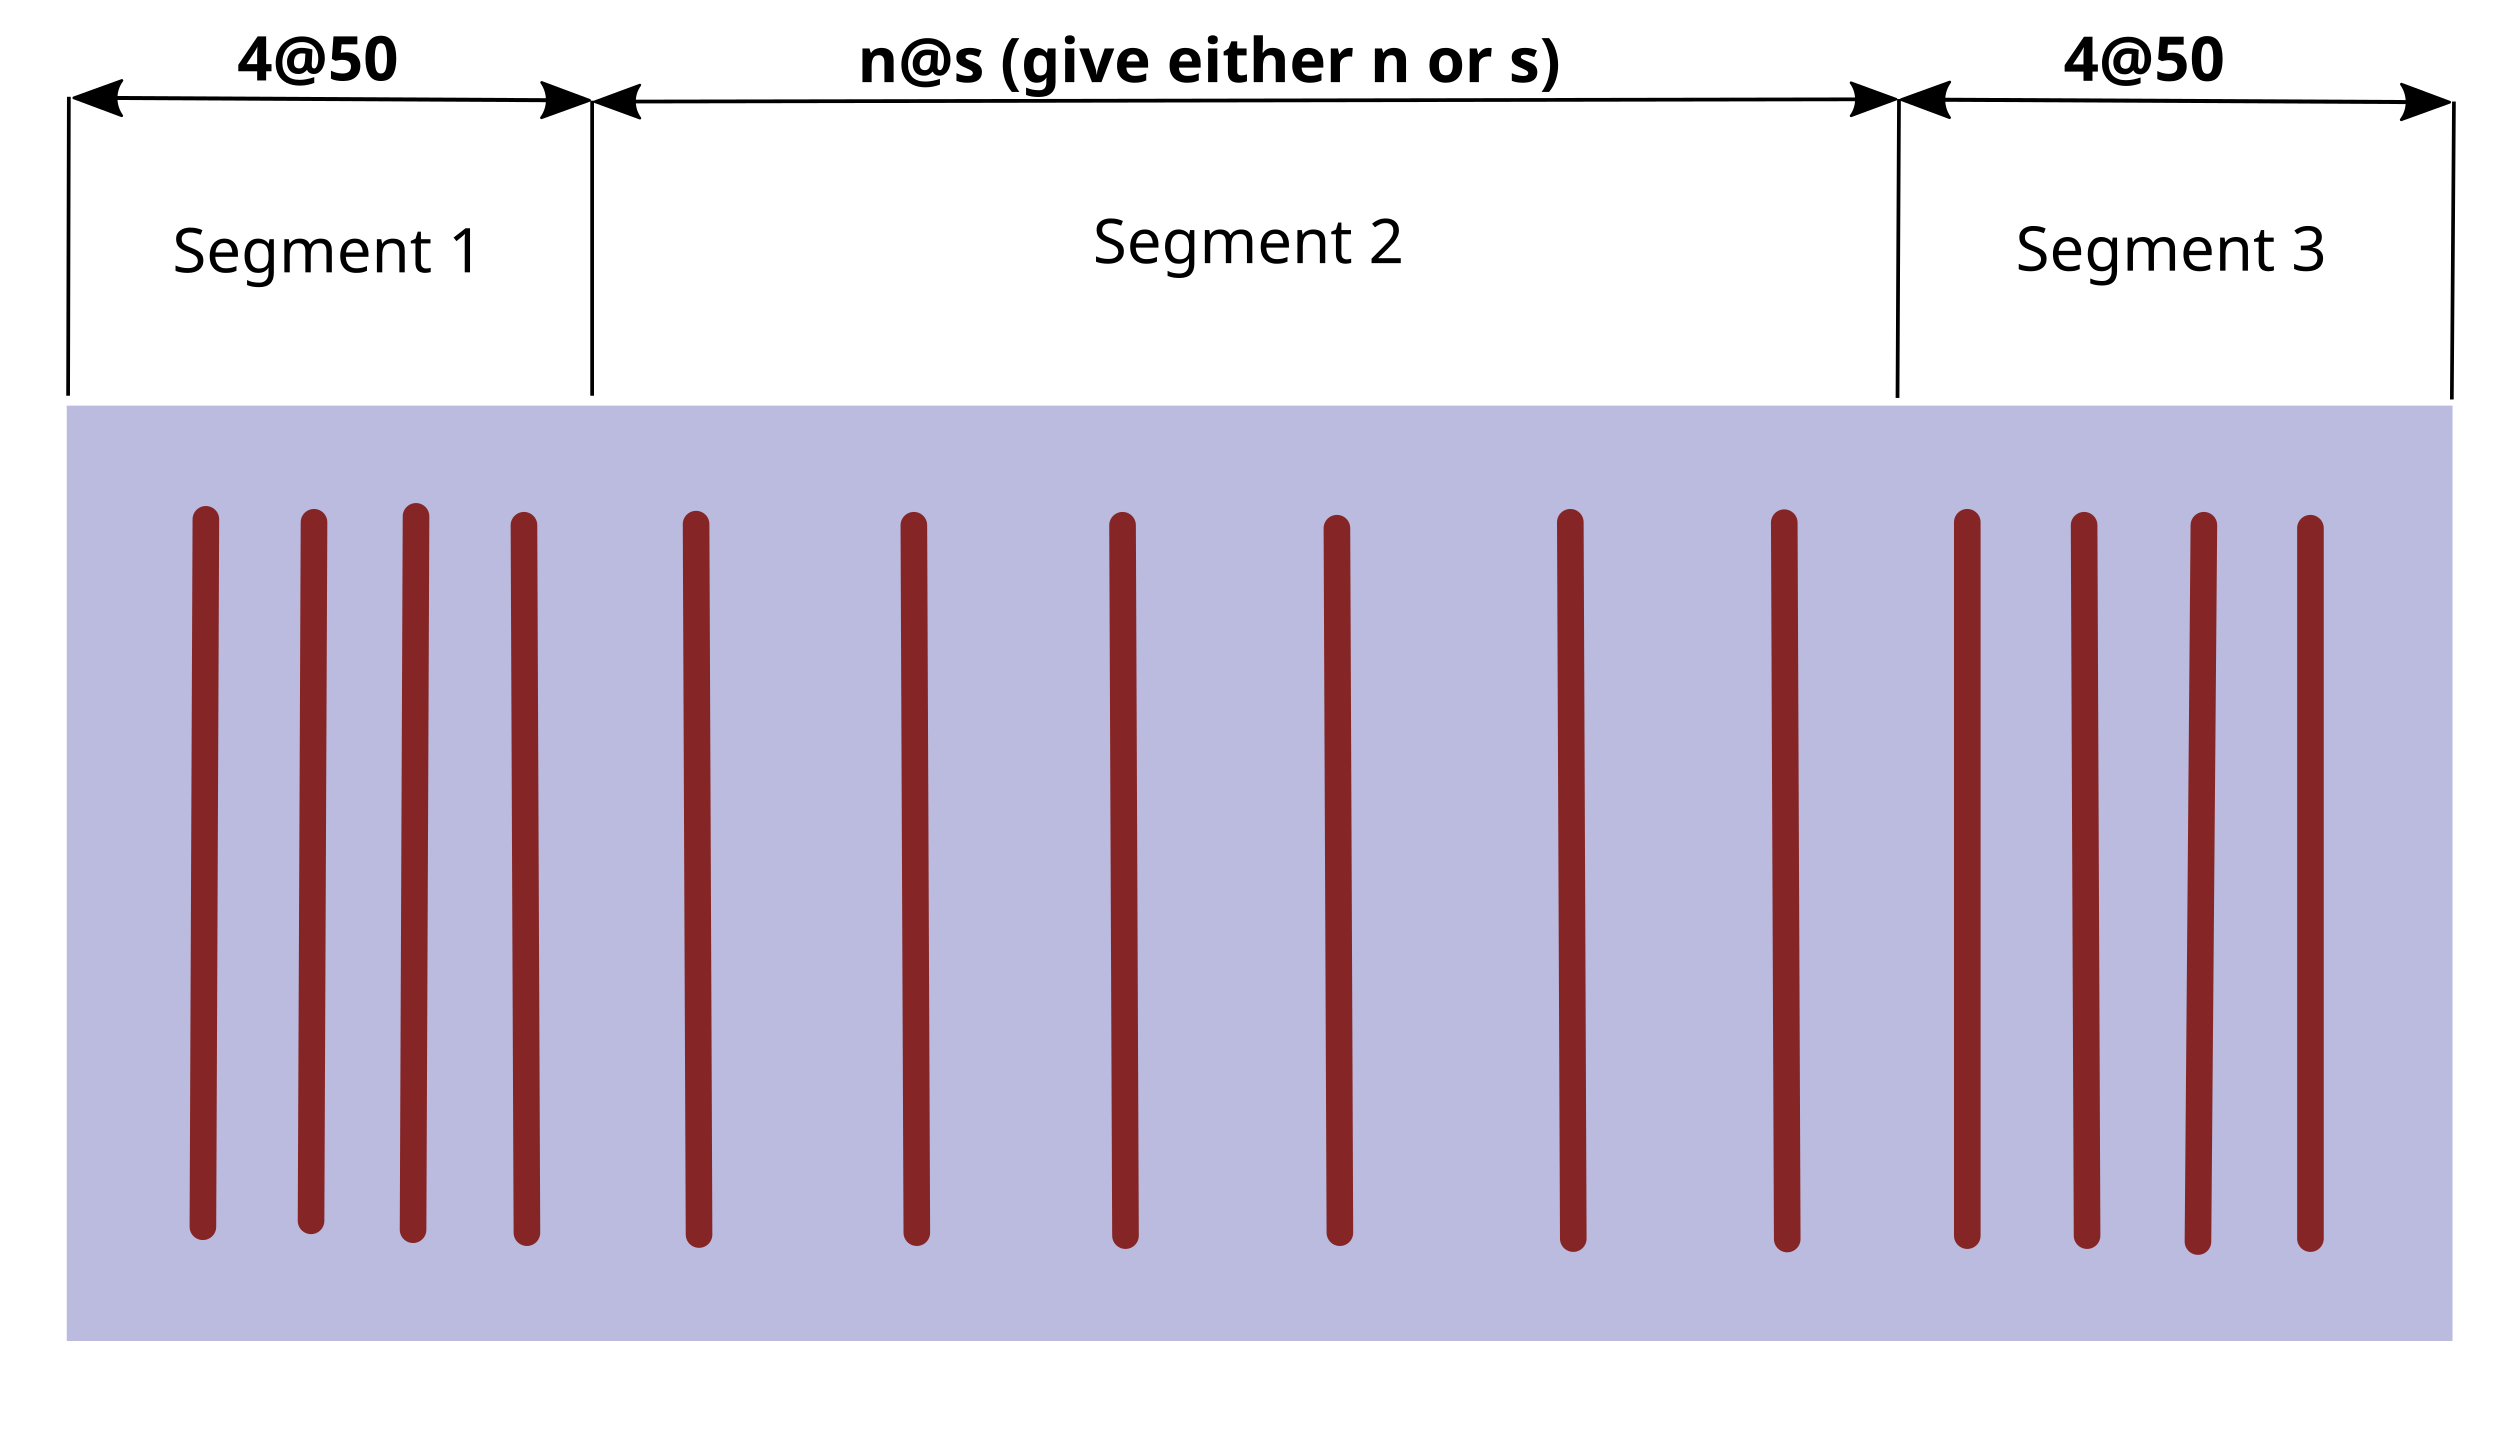
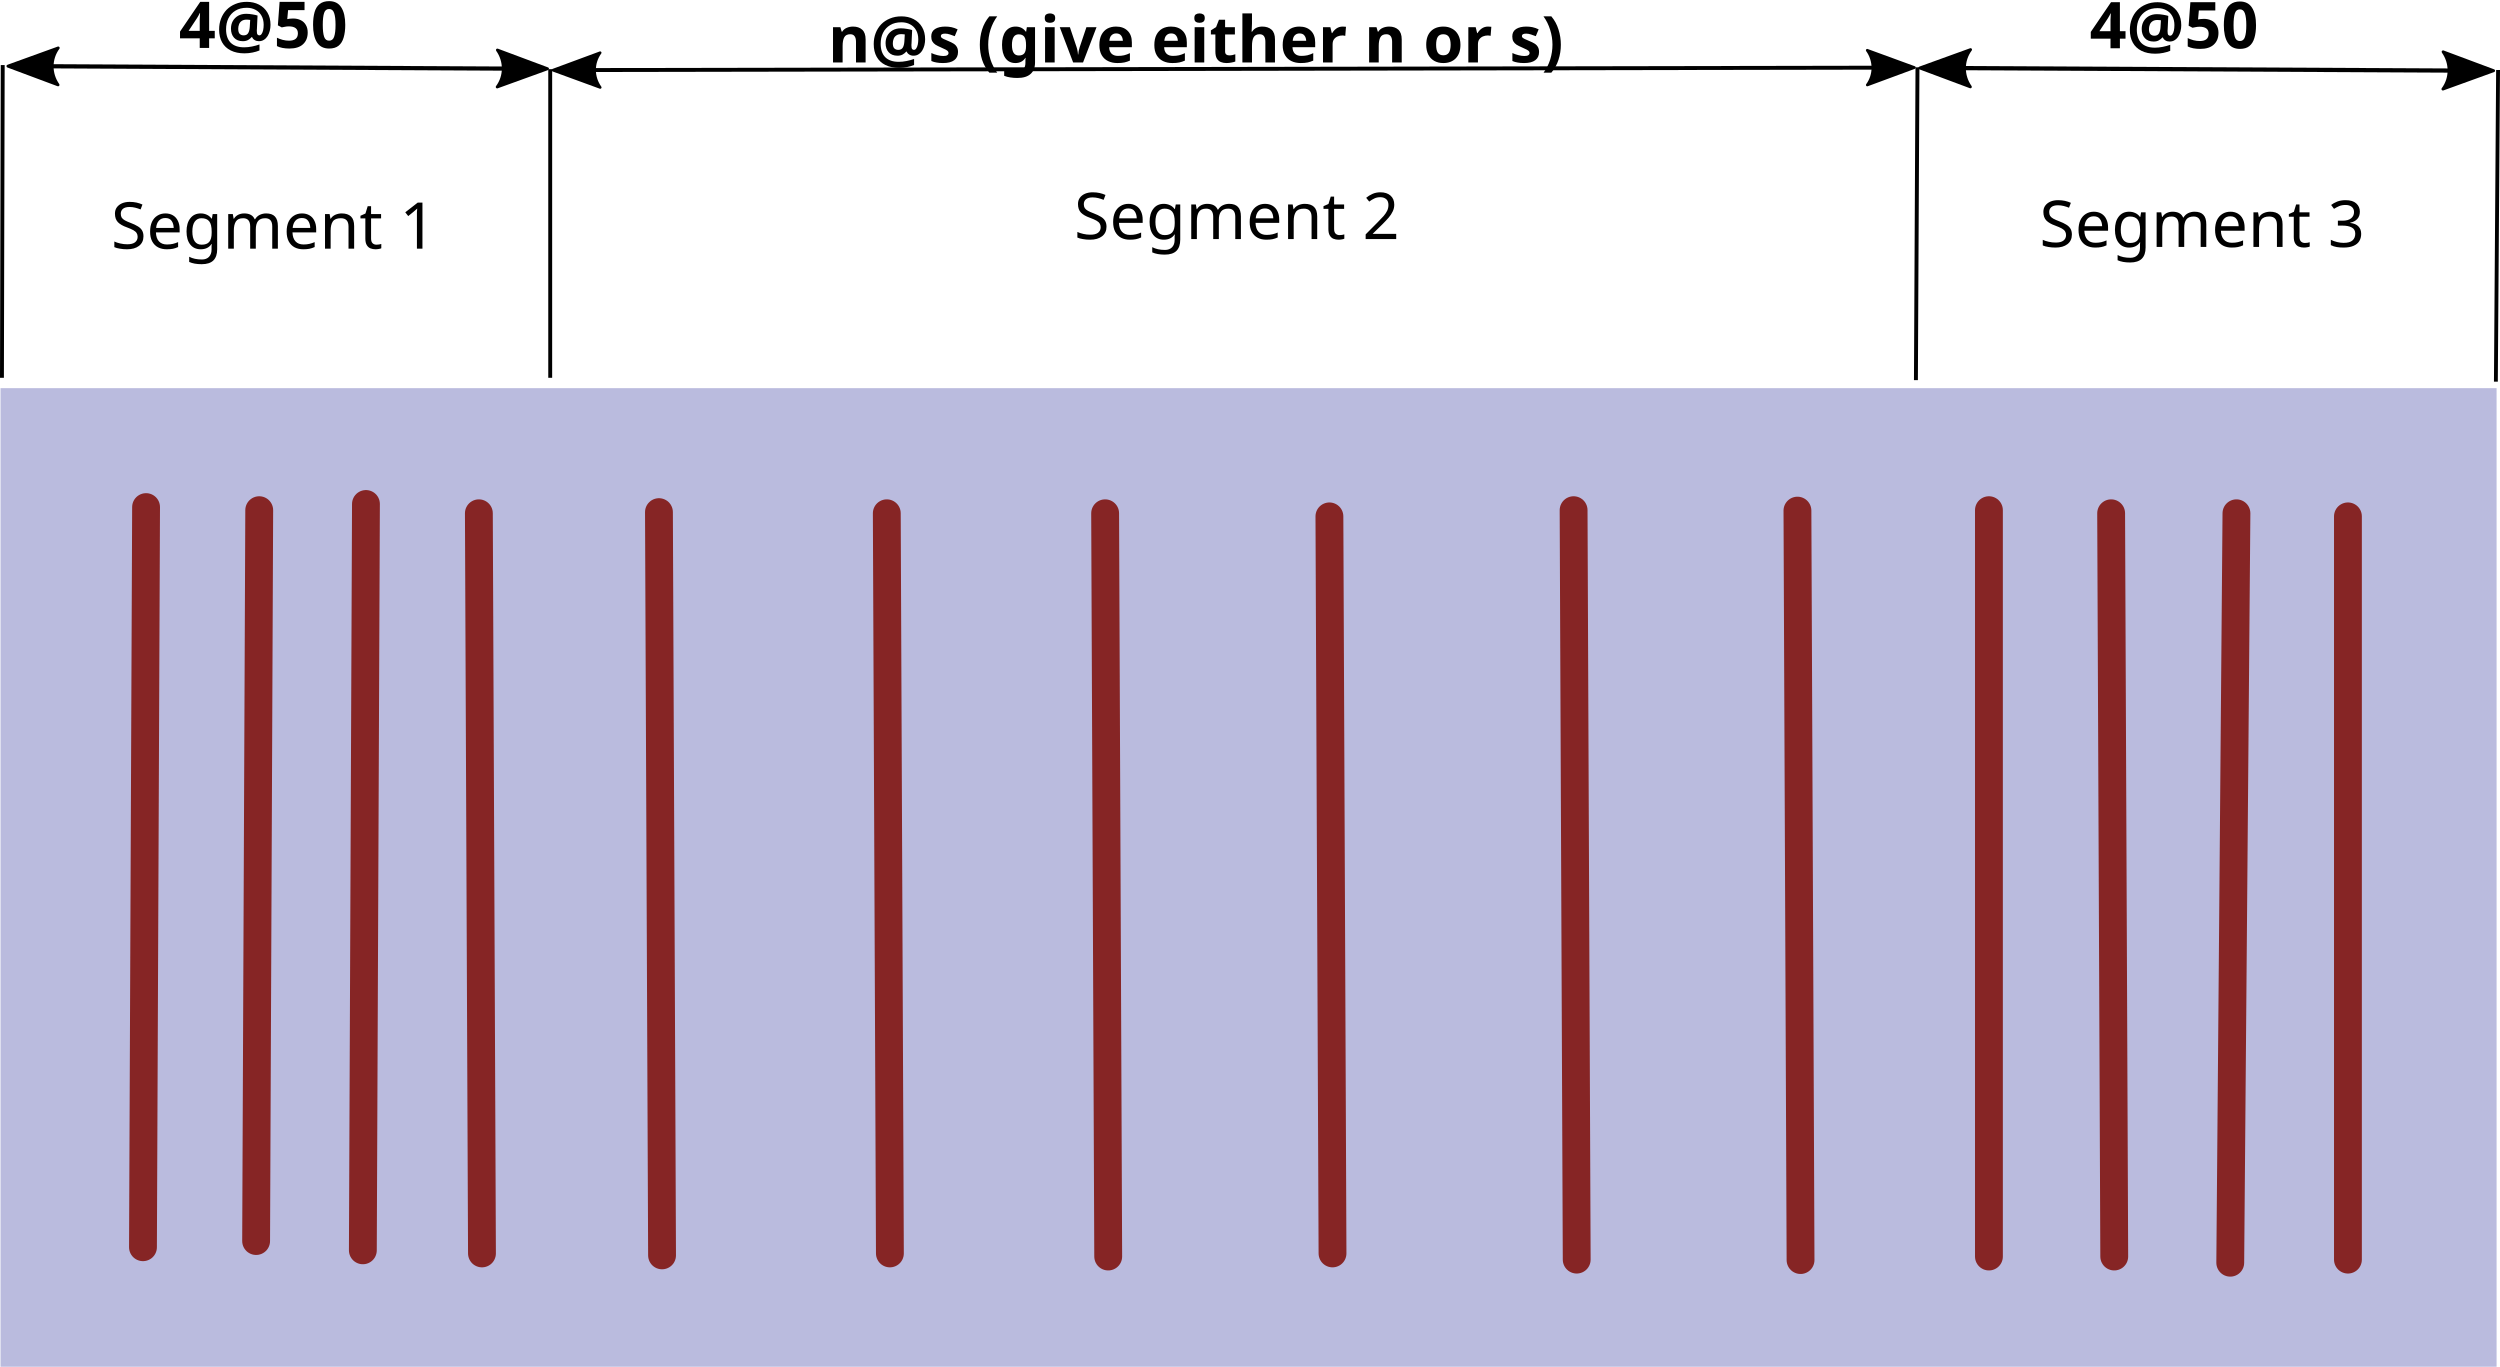
- <svg xmlns="http://www.w3.org/2000/svg" xmlns:ns1="http://www.openswatchbook.org/uri/2009/osb" xmlns:xlink="http://www.w3.org/1999/xlink" width="400mm" height="230mm" viewBox="0 0 400 230" version="1.1" id="svg2">
+ <svg xmlns="http://www.w3.org/2000/svg" xmlns:ns1="http://www.openswatchbook.org/uri/2009/osb" xmlns:xlink="http://www.w3.org/1999/xlink" width="158.75mm" height="86.789mm" viewBox="0 0 158.75 86.789" version="1.1" id="svg2">
  <defs id="defs847">
    <marker orient="auto" refY="0" refX="0" id="marker8878" style="overflow:visible">
      <path id="path8880" style="fill:#000000;fill-opacity:1;fill-rule:evenodd;stroke:#000000;stroke-width:0.625;stroke-linejoin:round;stroke-opacity:1" d="M 8.719,4.034 -2.207,0.016 8.719,-4.002 c -1.745,2.372 -1.735,5.617 -6e-7,8.035 z" transform="matrix(-1.1,0,0,-1.1,-1.1,0)" />
    </marker>
    <marker style="overflow:visible" id="marker8544" refX="0" refY="0" orient="auto">
      <path transform="matrix(-1.1,0,0,-1.1,-1.1,0)" d="M 8.719,4.034 -2.207,0.016 8.719,-4.002 c -1.745,2.372 -1.735,5.617 -6e-7,8.035 z" style="fill:#000000;fill-opacity:1;fill-rule:evenodd;stroke:#000000;stroke-width:0.625;stroke-linejoin:round;stroke-opacity:1" id="path8546" />
    </marker>
-     <marker style="overflow:visible" id="marker8420" refX="0.0" refY="0.0" orient="auto">
-       <path transform="scale(1.1) translate(1,0)" d="M 8.719,4.034 L -2.207,0.016 L 8.719,-4.002 C 6.973,-1.63 6.983,1.616 8.719,4.034 z " style="fill-rule:evenodd;stroke-width:0.625;stroke-linejoin:round;stroke:#000000;stroke-opacity:1;fill:#000000;fill-opacity:1" id="path8422" />
+     <marker style="overflow:visible" id="marker8420" refX="0" refY="0" orient="auto">
+       <path transform="matrix(1.1,0,0,1.1,1.1,0)" d="M 8.719,4.034 -2.207,0.016 8.719,-4.002 c -1.745,2.372 -1.735,5.617 -6e-7,8.035 z" style="fill:#000000;fill-opacity:1;fill-rule:evenodd;stroke:#000000;stroke-width:0.625;stroke-linejoin:round;stroke-opacity:1" id="path8422" />
    </marker>
-     <marker style="overflow:visible" id="marker8326" refX="0.0" refY="0.0" orient="auto">
-       <path transform="scale(1.1) translate(1,0)" d="M 8.719,4.034 L -2.207,0.016 L 8.719,-4.002 C 6.973,-1.63 6.983,1.616 8.719,4.034 z " style="fill-rule:evenodd;stroke-width:0.625;stroke-linejoin:round;stroke:#000000;stroke-opacity:1;fill:#000000;fill-opacity:1" id="path8328" />
+     <marker style="overflow:visible" id="marker8326" refX="0" refY="0" orient="auto">
+       <path transform="matrix(1.1,0,0,1.1,1.1,0)" d="M 8.719,4.034 -2.207,0.016 8.719,-4.002 c -1.745,2.372 -1.735,5.617 -6e-7,8.035 z" style="fill:#000000;fill-opacity:1;fill-rule:evenodd;stroke:#000000;stroke-width:0.625;stroke-linejoin:round;stroke-opacity:1" id="path8328" />
    </marker>
-     <marker orient="auto" refY="0.0" refX="0.0" id="Arrow1Lstart" style="overflow:visible">
-       <path id="path4330" d="M 0.0,0.0 L 5.0,-5.0 L -12.5,0.0 L 5.0,5.0 L 0.0,0.0 z " style="fill-rule:evenodd;stroke:#000000;stroke-width:1pt;stroke-opacity:1;fill:#000000;fill-opacity:1" transform="scale(0.8) translate(12.5,0)" />
+     <marker orient="auto" refY="0" refX="0" id="Arrow1Lstart" style="overflow:visible">
+       <path id="path4330" d="M 0,0 5,-5 -12.5,0 5,5 Z" style="fill:#000000;fill-opacity:1;fill-rule:evenodd;stroke:#000000;stroke-width:1pt;stroke-opacity:1" transform="matrix(0.8,0,0,0.8,10,0)" />
    </marker>
-     <marker orient="auto" refY="0.0" refX="0.0" id="Arrow2Lstart" style="overflow:visible">
-       <path id="path4348" style="fill-rule:evenodd;stroke-width:0.625;stroke-linejoin:round;stroke:#000000;stroke-opacity:1;fill:#000000;fill-opacity:1" d="M 8.719,4.034 L -2.207,0.016 L 8.719,-4.002 C 6.973,-1.63 6.983,1.616 8.719,4.034 z " transform="scale(1.1) translate(1,0)" />
+     <marker orient="auto" refY="0" refX="0" id="Arrow2Lstart" style="overflow:visible">
+       <path id="path4348" style="fill:#000000;fill-opacity:1;fill-rule:evenodd;stroke:#000000;stroke-width:0.625;stroke-linejoin:round;stroke-opacity:1" d="M 8.719,4.034 -2.207,0.016 8.719,-4.002 c -1.745,2.372 -1.735,5.617 -6e-7,8.035 z" transform="matrix(1.1,0,0,1.1,1.1,0)" />
    </marker>
    <marker orient="auto" refY="0" refX="0" id="marker5627" style="overflow:visible">
-       <path id="path5629" style="fill:#000000;fill-opacity:1;fill-rule:evenodd;stroke:#000000;stroke-width:0.625;stroke-linejoin:round;stroke-opacity:1" d="M 8.719,4.034 -2.207,0.016 8.719,-4.002 c -1.745,2.372 -1.735,5.617 -6e-7,8.035 z" transform="scale(-0.6,-0.6)" />
+       <path id="path5629" style="fill:#000000;fill-opacity:1;fill-rule:evenodd;stroke:#000000;stroke-width:0.625;stroke-linejoin:round;stroke-opacity:1" d="M 8.719,4.034 -2.207,0.016 8.719,-4.002 c -1.745,2.372 -1.735,5.617 -6e-7,8.035 z" transform="scale(-0.6)" />
    </marker>
    <marker style="overflow:visible" id="marker5551" refX="0" refY="0" orient="auto">
-       <path transform="scale(0.6,0.6)" d="M 8.719,4.034 -2.207,0.016 8.719,-4.002 c -1.745,2.372 -1.735,5.617 -6e-7,8.035 z" style="fill:#000000;fill-opacity:1;fill-rule:evenodd;stroke:#000000;stroke-width:0.625;stroke-linejoin:round;stroke-opacity:1" id="path5553" />
+       <path transform="scale(0.6)" d="M 8.719,4.034 -2.207,0.016 8.719,-4.002 c -1.745,2.372 -1.735,5.617 -6e-7,8.035 z" style="fill:#000000;fill-opacity:1;fill-rule:evenodd;stroke:#000000;stroke-width:0.625;stroke-linejoin:round;stroke-opacity:1" id="path5553" />
    </marker>
    <marker style="overflow:visible" id="marker5487" refX="0" refY="0" orient="auto">
-       <path transform="scale(0.6,0.6)" d="M 8.719,4.034 -2.207,0.016 8.719,-4.002 c -1.745,2.372 -1.735,5.617 -6e-7,8.035 z" style="fill:#000000;fill-opacity:1;fill-rule:evenodd;stroke:#000000;stroke-width:0.625;stroke-linejoin:round;stroke-opacity:1" id="path5489" />
+       <path transform="scale(0.6)" d="M 8.719,4.034 -2.207,0.016 8.719,-4.002 c -1.745,2.372 -1.735,5.617 -6e-7,8.035 z" style="fill:#000000;fill-opacity:1;fill-rule:evenodd;stroke:#000000;stroke-width:0.625;stroke-linejoin:round;stroke-opacity:1" id="path5489" />
    </marker>
    <marker orient="auto" refY="0" refX="0" id="marker5013" style="overflow:visible">
-       <path id="path5015" style="fill:#000000;fill-opacity:1;fill-rule:evenodd;stroke:#000000;stroke-width:0.625;stroke-linejoin:round;stroke-opacity:1" d="M 8.719,4.034 -2.207,0.016 8.719,-4.002 c -1.745,2.372 -1.735,5.617 -6e-7,8.035 z" transform="scale(0.6,0.6)" />
+       <path id="path5015" style="fill:#000000;fill-opacity:1;fill-rule:evenodd;stroke:#000000;stroke-width:0.625;stroke-linejoin:round;stroke-opacity:1" d="M 8.719,4.034 -2.207,0.016 8.719,-4.002 c -1.745,2.372 -1.735,5.617 -6e-7,8.035 z" transform="scale(0.6)" />
    </marker>
    <marker orient="auto" refY="0" refX="0" id="Arrow2Lend" style="overflow:visible">
      <path id="path4351" style="fill:#000000;fill-opacity:1;fill-rule:evenodd;stroke:#000000;stroke-width:0.625;stroke-linejoin:round;stroke-opacity:1" d="M 8.719,4.034 -2.207,0.016 8.719,-4.002 c -1.745,2.372 -1.735,5.617 -6e-7,8.035 z" transform="matrix(-1.1,0,0,-1.1,-1.1,0)" />
    </marker>
    <linearGradient id="linearGradient4314" ns1:paint="solid">
      <stop style="stop-color:#000000;stop-opacity:1;" offset="0" id="stop4316" />
    </linearGradient>
    <linearGradient x1="649.429" y1="807.466" x2="655.352" y2="485.909" id="defitem29" gradientUnits="userSpaceOnUse">
      <stop style="stop-color:#ffffff;stop-opacity:1;" offset="0" id="stop92" />
      <stop style="stop-color:#ffffff;stop-opacity:0.138;" offset="1" id="stop93" />
    </linearGradient>
    <linearGradient y2="485.909" x2="655.352" y1="807.466" x1="649.429" gradientUnits="userSpaceOnUse" id="linearGradient3448" xlink:href="#defitem29" />
    <radialGradient cx="1049.72" cy="345.56" r="1202.15" fx="1049.72" fy="345.56" id="defitem28" gradientUnits="userSpaceOnUse">
      <stop style="stop-color:#ffffff;stop-opacity:1;" offset="0" id="stop89" />
      <stop style="stop-color:#a8a8a8;stop-opacity:1;" offset="1" id="stop90" />
    </radialGradient>
    <radialGradient r="1202.15" fy="64.845" fx="1089.4" cy="64.845" cx="1092.705" gradientUnits="userSpaceOnUse" id="radialGradient3446" xlink:href="#defitem28" />
    <linearGradient x1="287.5" y1="636.707" x2="980" y2="636.707" id="defitem30" gradientUnits="userSpaceOnUse">
      <stop style="stop-color:#464646;stop-opacity:1;" offset="0" id="stop95" />
      <stop style="stop-color:#c2c2c2;stop-opacity:1;" offset="1" id="stop96" />
    </linearGradient>
    <linearGradient y2="636.707" x2="980" y1="636.707" x1="287.5" gradientTransform="matrix(1,0,0,1.016038,0,-11.73855)" gradientUnits="userSpaceOnUse" id="linearGradient3444" xlink:href="#defitem30" />
    <linearGradient x1="921.091" y1="403.188" x2="985.982" y2="317.447" id="defitem27" gradientUnits="userSpaceOnUse">
      <stop style="stop-color:#7e7e7e;stop-opacity:1;" offset="0" id="stop86" />
      <stop style="stop-color:#e5e5e5;stop-opacity:1;" offset="1" id="stop87" />
    </linearGradient>
    <linearGradient y2="317.447" x2="985.982" y1="403.188" x1="921.091" gradientUnits="userSpaceOnUse" id="linearGradient3442" xlink:href="#defitem27" />
    <linearGradient x1="530.761" y1="346.304" x2="293.37" y2="360.275" id="defitem26" gradientUnits="userSpaceOnUse">
      <stop style="stop-color:#5f5f5f;stop-opacity:1;" offset="0" id="stop83" />
      <stop style="stop-color:#e5e5e5;stop-opacity:1;" offset="1" id="stop84" />
    </linearGradient>
    <linearGradient y2="360.275" x2="293.37" y1="346.304" x1="530.761" gradientUnits="userSpaceOnUse" id="linearGradient3440" xlink:href="#defitem26" />
    <linearGradient x1="164.013" y1="412.919" x2="308.75" y2="337.61" id="defitem25" gradientUnits="userSpaceOnUse">
      <stop style="stop-color:#ffffff;stop-opacity:1;" offset="0" id="stop80" />
      <stop style="stop-color:#bfbfbf;stop-opacity:1;" offset="1" id="stop81" />
    </linearGradient>
    <linearGradient y2="337.61" x2="308.75" y1="412.919" x1="164.013" gradientUnits="userSpaceOnUse" id="linearGradient3438" xlink:href="#defitem25" />
    <linearGradient x1="1094.25" y1="270.854" x2="992.489" y2="380.472" id="defitem24" gradientUnits="userSpaceOnUse">
      <stop style="stop-color:#6a6a6a;stop-opacity:1;" offset="0" id="stop77" />
      <stop style="stop-color:#e6e6e6;stop-opacity:1;" offset="1" id="stop78" />
    </linearGradient>
    <linearGradient y2="380.472" x2="992.489" y1="270.854" x1="1094.25" gradientUnits="userSpaceOnUse" id="linearGradient3436" xlink:href="#defitem24" />
    <linearGradient x1="1170.91" y1="476.465" x2="1049.84" y2="549.378" id="defitem23" gradientUnits="userSpaceOnUse">
      <stop style="stop-color:#5f5f5f;stop-opacity:1;" offset="0" id="stop74" />
      <stop style="stop-color:#ebebeb;stop-opacity:1;" offset="1" id="stop75" />
    </linearGradient>
    <linearGradient y2="549.378" x2="1049.84" y1="476.465" x1="1170.91" gradientUnits="userSpaceOnUse" id="linearGradient3434" xlink:href="#defitem23" />
    <linearGradient x1="783.716" y1="105.486" x2="576.149" y2="313.276" id="defitem22" gradientUnits="userSpaceOnUse">
      <stop style="stop-color:#5a5a5a;stop-opacity:1;" offset="0" id="stop71" />
      <stop style="stop-color:#c7c7c7;stop-opacity:1;" offset="1" id="stop72" />
    </linearGradient>
    <linearGradient y2="313.276" x2="576.149" y1="105.486" x1="783.716" gradientUnits="userSpaceOnUse" id="linearGradient3432" xlink:href="#defitem22" />
    <linearGradient x1="280.044" y1="418.698" x2="128.055" y2="484.716" id="defitem21" gradientUnits="userSpaceOnUse">
      <stop style="stop-color:#666666;stop-opacity:1;" offset="0" id="stop68" />
      <stop style="stop-color:#d8d8d8;stop-opacity:1;" offset="1" id="stop69" />
    </linearGradient>
    <linearGradient y2="484.716" x2="128.055" y1="418.698" x1="280.044" gradientUnits="userSpaceOnUse" id="linearGradient3430" xlink:href="#defitem21" />
    <linearGradient x1="129.687" y1="636.954" x2="220" y2="584.41" id="defitem20" gradientUnits="userSpaceOnUse">
      <stop style="stop-color:#ffffff;stop-opacity:1;" offset="0" id="stop65" />
      <stop style="stop-color:#bbbbbb;stop-opacity:1;" offset="1" id="stop66" />
    </linearGradient>
    <linearGradient y2="584.41" x2="220" y1="636.954" x1="129.687" gradientUnits="userSpaceOnUse" id="linearGradient3428" xlink:href="#defitem20" />
    <linearGradient x1="1048.72" y1="629.028" x2="1127.98" y2="583.753" id="defitem19" gradientUnits="userSpaceOnUse">
      <stop style="stop-color:#5e5e5e;stop-opacity:1;" offset="0" id="stop62" />
      <stop style="stop-color:#ededed;stop-opacity:1;" offset="1" id="stop63" />
    </linearGradient>
    <linearGradient y2="583.753" x2="1127.98" y1="629.028" x1="1048.72" gradientUnits="userSpaceOnUse" id="linearGradient3426" xlink:href="#defitem19" />
    <linearGradient x1="370.022" y1="387.273" x2="581.324" y2="291.977" id="defitem18" gradientUnits="userSpaceOnUse">
      <stop style="stop-color:#636363;stop-opacity:1;" offset="0" id="stop59" />
      <stop style="stop-color:#d6d6d6;stop-opacity:1;" offset="1" id="stop60" />
    </linearGradient>
    <linearGradient y2="291.977" x2="581.324" y1="387.273" x1="370.022" gradientUnits="userSpaceOnUse" id="linearGradient3424" xlink:href="#defitem18" />
    <linearGradient x1="732.156" y1="351.939" x2="909.594" y2="351.939" id="defitem17" gradientUnits="userSpaceOnUse">
      <stop style="stop-color:#676767;stop-opacity:1;" offset="0" id="stop56" />
      <stop style="stop-color:#d3d3d3;stop-opacity:1;" offset="1" id="stop57" />
    </linearGradient>
    <linearGradient y2="351.939" x2="909.594" y1="351.939" x1="732.156" gradientUnits="userSpaceOnUse" id="linearGradient3422" xlink:href="#defitem17" />
    <linearGradient x1="1014.43" y1="494.713" x2="1073.01" y2="494.713" id="defitem16" gradientUnits="userSpaceOnUse">
      <stop style="stop-color:#666666;stop-opacity:1;" offset="0" id="stop53" />
      <stop style="stop-color:#dcdcdc;stop-opacity:1;" offset="1" id="stop54" />
    </linearGradient>
    <linearGradient y2="494.713" x2="1073.01" y1="494.713" x1="1014.43" gradientUnits="userSpaceOnUse" id="linearGradient3420" xlink:href="#defitem16" />
    <linearGradient x1="272.592" y1="452.388" x2="193.277" y2="516.37" id="defitem15" gradientUnits="userSpaceOnUse">
      <stop style="stop-color:#6e6e6e;stop-opacity:1;" offset="0" id="stop50" />
      <stop style="stop-color:#d8d8d8;stop-opacity:1;" offset="1" id="stop51" />
    </linearGradient>
    <linearGradient y2="516.37" x2="193.277" y1="452.388" x1="272.592" gradientUnits="userSpaceOnUse" id="linearGradient3418" xlink:href="#defitem15" />
    <radialGradient cx="1037.22" cy="211.088" r="1164.28" fx="1037.22" fy="211.088" id="defitem14" gradientUnits="userSpaceOnUse">
      <stop style="stop-color:#ffffff;stop-opacity:1;" offset="0" id="stop47" />
      <stop style="stop-color:#aaaaaa;stop-opacity:1;" offset="1" id="stop48" />
    </radialGradient>
    <radialGradient r="1164.28" fy="211.088" fx="1037.22" cy="211.088" cx="1037.22" gradientUnits="userSpaceOnUse" id="radialGradient3416" xlink:href="#defitem14" />
    <linearGradient x1="342.65" y1="732.129" x2="379.241" y2="686.83" id="defitem13" gradientUnits="userSpaceOnUse">
      <stop style="stop-color:#ffffff;stop-opacity:1;" offset="0" id="stop44" />
      <stop style="stop-color:#989898;stop-opacity:1;" offset="1" id="stop45" />
    </linearGradient>
    <linearGradient y2="686.83" x2="379.241" y1="732.129" x1="342.65" gradientUnits="userSpaceOnUse" id="linearGradient3414" xlink:href="#defitem13" />
    <radialGradient cx="632.781" cy="484.409" r="540.279" fx="632.781" fy="484.409" id="defitem12" gradientUnits="userSpaceOnUse">
      <stop style="stop-color:#ffffff;stop-opacity:1;" offset="0" id="stop41" />
      <stop style="stop-color:#ededed;stop-opacity:1;" offset="1" id="stop42" />
    </radialGradient>
    <radialGradient r="540.279" fy="484.409" fx="632.781" cy="484.409" cx="632.781" gradientUnits="userSpaceOnUse" id="radialGradient3412" xlink:href="#defitem12" />
    <linearGradient id="linearGradient3682">
      <stop id="stop3684" offset="0" style="stop-color:#ff6d0f;stop-opacity:1;" />
      <stop id="stop3686" offset="1" style="stop-color:#ff1000;stop-opacity:1;" />
    </linearGradient>
    <linearGradient id="linearGradient3864">
      <stop style="stop-color:#71b2f8;stop-opacity:1;" offset="0" id="stop3866" />
      <stop style="stop-color:#002795;stop-opacity:1;" offset="1" id="stop3868" />
    </linearGradient>
  </defs>
-   <g id="g452" style="fill:none;stroke:#000000;stroke-width:0.13;stroke-linecap:butt;stroke-linejoin:miter" transform="translate(0,-67)" />
-   <rect style="opacity:0.712;fill:#787abf;fill-opacity:0.714;stroke:none;stroke-width:1.698;stroke-linecap:butt;stroke-linejoin:miter;stroke-miterlimit:4;stroke-dasharray:none;stroke-dashoffset:0;stroke-opacity:1" id="rect4242" width="381.724" height="149.659" x="10.679" y="64.901" />
-   <path style="fill:none;fill-rule:evenodd;stroke:#862525;stroke-width:4.258;stroke-linecap:round;stroke-linejoin:miter;stroke-miterlimit:4;stroke-dasharray:none;stroke-opacity:1" d="M 32.938,83.09 32.464,196.281" id="path4248" />
-   <path style="fill:none;fill-rule:evenodd;stroke:#862525;stroke-width:4.258;stroke-linecap:round;stroke-linejoin:miter;stroke-miterlimit:4;stroke-dasharray:none;stroke-opacity:1" d="m 369.67,84.51 0,113.665" id="path4250" />
-   <path style="fill:none;fill-rule:evenodd;stroke:#862525;stroke-width:4.258;stroke-linecap:round;stroke-linejoin:miter;stroke-miterlimit:4;stroke-dasharray:none;stroke-opacity:1" d="M 50.242,83.563 49.768,195.334" id="path4252" />
-   <path style="fill:none;fill-rule:evenodd;stroke:#862525;stroke-width:4.258;stroke-linecap:round;stroke-linejoin:miter;stroke-miterlimit:4;stroke-dasharray:none;stroke-opacity:1" d="M 66.564,82.616 66.09,196.754" id="path4254" />
-   <path style="fill:none;fill-rule:evenodd;stroke:#862525;stroke-width:4.258;stroke-linecap:round;stroke-linejoin:miter;stroke-miterlimit:4;stroke-dasharray:none;stroke-opacity:1" d="m 352.62,84.037 -0.947,114.612" id="path4256" />
-   <path style="fill:none;fill-rule:evenodd;stroke:#862525;stroke-width:4.258;stroke-linecap:round;stroke-linejoin:miter;stroke-miterlimit:4;stroke-dasharray:none;stroke-opacity:1" d="m 333.457,84.037 c 0.474,113.191 0.474,113.665 0.474,113.665" id="path4258" />
-   <path style="fill:none;fill-rule:evenodd;stroke:#862525;stroke-width:4.258;stroke-linecap:round;stroke-linejoin:miter;stroke-miterlimit:4;stroke-dasharray:none;stroke-opacity:1" d="m 314.767,83.563 0,114.138" id="path4260" />
-   <path style="fill:none;fill-rule:evenodd;stroke:#862525;stroke-width:4.258;stroke-linecap:round;stroke-linejoin:miter;stroke-miterlimit:4;stroke-dasharray:none;stroke-opacity:1" d="M 83.833,84.037 84.306,197.228" id="path4262" />
-   <path style="fill:none;fill-rule:evenodd;stroke:#862525;stroke-width:4.261;stroke-linecap:round;stroke-linejoin:miter;stroke-miterlimit:4;stroke-dasharray:none;stroke-opacity:1" d="m 179.608,84.039 0.47,113.661" id="path4264" />
-   <path style="fill:none;fill-rule:evenodd;stroke:#862525;stroke-width:4.258;stroke-linecap:round;stroke-linejoin:miter;stroke-miterlimit:4;stroke-dasharray:none;stroke-opacity:1" d="m 111.373,83.861 0.474,113.665" id="path4264-3" />
-   <path style="fill:none;fill-rule:evenodd;stroke:#862525;stroke-width:4.258;stroke-linecap:round;stroke-linejoin:miter;stroke-miterlimit:4;stroke-dasharray:none;stroke-opacity:1" d="m 251.251,83.563 0.474,114.612" id="path4264-6" />
-   <path style="fill:none;fill-rule:evenodd;stroke:#862525;stroke-width:4.258;stroke-linecap:round;stroke-linejoin:miter;stroke-miterlimit:4;stroke-dasharray:none;stroke-opacity:1" d="m 213.907,84.511 0.474,112.717" id="path4264-7" />
-   <path style="fill:none;fill-rule:evenodd;stroke:#862525;stroke-width:4.258;stroke-linecap:round;stroke-linejoin:miter;stroke-miterlimit:4;stroke-dasharray:none;stroke-opacity:1" d="m 146.217,84.037 0.474,113.191" id="path4264-5" />
-   <path style="fill:none;fill-rule:evenodd;stroke:#862525;stroke-width:4.258;stroke-linecap:round;stroke-linejoin:miter;stroke-miterlimit:4;stroke-dasharray:none;stroke-opacity:1" d="m 285.483,83.63 0.474,114.612" id="path4264-6-3" />
-   <path style="fill:none;fill-rule:evenodd;stroke:#000000;stroke-width:0.596px;stroke-linecap:butt;stroke-linejoin:miter;stroke-opacity:1" d="M 10.897,63.317 11.015,15.491" id="path4320" />
-   <path style="fill:none;fill-rule:evenodd;stroke:#000000;stroke-width:0.595px;stroke-linecap:butt;stroke-linejoin:miter;stroke-opacity:1" d="m 94.743,63.317 0,-47.196" id="path4322" />
-   <path style="fill:none;fill-rule:evenodd;stroke:#000000;stroke-width:0.639px;stroke-linecap:butt;stroke-linejoin:miter;stroke-opacity:1;marker-start:url(#marker8420);marker-end:url(#marker8878)" d="m 12.659,15.65 80.823,0.412" id="path4324" />
-   <text xml:space="preserve" style="font-style:normal;font-weight:normal;font-size:24.032px;line-height:0%;font-family:Sans;letter-spacing:0px;word-spacing:0px;fill:#000000;fill-opacity:1;stroke:none;stroke-width:1px;stroke-linecap:butt;stroke-linejoin:miter;stroke-opacity:1" x="27.585" y="43.573" id="text4976">
-     <tspan id="tspan4978" x="27.585" y="43.573" style="font-size:9.878px;line-height:0%">Segment 1</tspan>
-     <tspan x="27.585" y="43.573" id="tspan4980" style="font-size:4.506px;line-height:0%" />
-   </text>
-   <text xml:space="preserve" style="font-style:normal;font-weight:normal;font-size:24.032px;line-height:0%;font-family:Sans;letter-spacing:0px;word-spacing:0px;fill:#000000;fill-opacity:1;stroke:none;stroke-width:1px;stroke-linecap:butt;stroke-linejoin:miter;stroke-opacity:1" x="37.956" y="12.872" id="text4976-5">
-     <tspan x="37.956" y="12.872" id="tspan4980-2" style="font-style:normal;font-variant:normal;font-weight:bold;font-stretch:normal;font-size:9.878px;line-height:0%;font-family:Sans;-inkscape-font-specification:'Sans Bold'">4@50</tspan>
-   </text>
-   <path style="fill:none;fill-rule:evenodd;stroke:#000000;stroke-width:0.59px;stroke-linecap:butt;stroke-linejoin:miter;stroke-opacity:1" d="m 392.295,63.911 0.335,-47.668" id="path5007" />
-   <path style="fill:none;fill-rule:evenodd;stroke:#000000;stroke-width:0.601px;stroke-linecap:butt;stroke-linejoin:miter;stroke-opacity:1" d="m 303.602,63.672 c 0.237,-47.834 0.237,-47.834 0.237,-47.834" id="path5009" />
-   <path style="fill:none;fill-rule:evenodd;stroke:#000000;stroke-width:0.644px;stroke-linecap:butt;stroke-linejoin:miter;stroke-opacity:1;marker-end:url(#Arrow2Lend);marker-start:url(#Arrow2Lstart)" d="m 305.058,15.93 86.037,0.431" id="path5011" />
-   <path style="fill:none;fill-rule:evenodd;stroke:#000000;stroke-width:0.6px;stroke-linecap:butt;stroke-linejoin:miter;stroke-opacity:1;marker-start:url(#marker8326);marker-end:url(#marker8544)" d="M 302.576,15.882 95.968,16.26" id="path5479" />
-   <text xml:space="preserve" style="font-style:normal;font-weight:normal;font-size:24.032px;line-height:0%;font-family:Sans;letter-spacing:0px;word-spacing:0px;fill:#000000;fill-opacity:1;stroke:none;stroke-width:1px;stroke-linecap:butt;stroke-linejoin:miter;stroke-opacity:1" x="174.865" y="42.107" id="text4976-0">
-     <tspan id="tspan4978-9" x="174.865" y="42.107" style="font-size:9.878px;line-height:0%">Segment 2</tspan>
-     <tspan x="174.865" y="42.107" id="tspan4980-3" style="font-size:4.506px;line-height:0%" />
-   </text>
-   <text xml:space="preserve" style="font-style:normal;font-weight:normal;font-size:24.032px;line-height:0%;font-family:Sans;letter-spacing:0px;word-spacing:0px;fill:#000000;fill-opacity:1;stroke:none;stroke-width:1px;stroke-linecap:butt;stroke-linejoin:miter;stroke-opacity:1" x="322.499" y="43.309" id="text4976-6">
-     <tspan id="tspan4978-0" x="322.499" y="43.309" style="font-size:9.878px;line-height:0%">Segment 3</tspan>
-     <tspan x="322.499" y="43.309" id="tspan4980-6" style="font-size:9.878px;line-height:0%" />
-   </text>
-   <text xml:space="preserve" style="font-style:normal;font-weight:normal;font-size:24.032px;line-height:0%;font-family:Sans;letter-spacing:0px;word-spacing:0px;fill:#000000;fill-opacity:1;stroke:none;stroke-width:1px;stroke-linecap:butt;stroke-linejoin:miter;stroke-opacity:1" x="137.227" y="13.146" id="text4976-5-8">
-     <tspan x="137.227" y="13.146" id="tspan4980-2-7" style="font-style:normal;font-variant:normal;font-weight:bold;font-stretch:normal;font-size:4.506px;line-height:0%;font-family:Sans;-inkscape-font-specification:'Sans Bold'" />
-     <tspan x="137.227" y="13.146" style="font-style:normal;font-variant:normal;font-weight:bold;font-stretch:normal;font-size:9.878px;line-height:0%;font-family:Sans;-inkscape-font-specification:'Sans Bold'" id="tspan7286">n@s (give either n or s)</tspan>
-     <tspan x="137.227" y="13.146" style="font-style:normal;font-variant:normal;font-weight:bold;font-stretch:normal;font-size:9.878px;line-height:0%;font-family:Sans;-inkscape-font-specification:'Sans Bold'" id="tspan7290" />
-   </text>
-   <text xml:space="preserve" style="font-style:normal;font-weight:normal;font-size:24.032px;line-height:0%;font-family:Sans;letter-spacing:0px;word-spacing:0px;fill:#000000;fill-opacity:1;stroke:none;stroke-width:1px;stroke-linecap:butt;stroke-linejoin:miter;stroke-opacity:1" x="330.171" y="12.928" id="text4976-5-9">
-     <tspan x="330.171" y="12.928" id="tspan4980-2-2" style="font-style:normal;font-variant:normal;font-weight:bold;font-stretch:normal;font-size:9.878px;line-height:0%;font-family:Sans;-inkscape-font-specification:'Sans Bold'">4@50</tspan>
-   </text>
+   <g id="g8980" transform="matrix(0.4152213,0,0,0.4152213,-4.400971,-2.300814)">
+     <g transform="translate(0,-67)" style="fill:none;stroke:#000000;stroke-width:0.13;stroke-linecap:butt;stroke-linejoin:miter" id="g452" />
+     <rect y="64.901" x="10.679" height="149.659" width="381.724" id="rect4242" style="opacity:0.712;fill:#787abf;fill-opacity:0.714;stroke:none;stroke-width:1.698;stroke-linecap:butt;stroke-linejoin:miter;stroke-miterlimit:4;stroke-dasharray:none;stroke-dashoffset:0;stroke-opacity:1" />
+     <path id="path4248" d="M 32.938,83.09 32.464,196.281" style="fill:none;fill-rule:evenodd;stroke:#862525;stroke-width:4.258;stroke-linecap:round;stroke-linejoin:miter;stroke-miterlimit:4;stroke-dasharray:none;stroke-opacity:1" />
+     <path id="path4250" d="M 369.67,84.51 V 198.175" style="fill:none;fill-rule:evenodd;stroke:#862525;stroke-width:4.258;stroke-linecap:round;stroke-linejoin:miter;stroke-miterlimit:4;stroke-dasharray:none;stroke-opacity:1" />
+     <path id="path4252" d="M 50.242,83.563 49.768,195.334" style="fill:none;fill-rule:evenodd;stroke:#862525;stroke-width:4.258;stroke-linecap:round;stroke-linejoin:miter;stroke-miterlimit:4;stroke-dasharray:none;stroke-opacity:1" />
+     <path id="path4254" d="M 66.564,82.616 66.09,196.754" style="fill:none;fill-rule:evenodd;stroke:#862525;stroke-width:4.258;stroke-linecap:round;stroke-linejoin:miter;stroke-miterlimit:4;stroke-dasharray:none;stroke-opacity:1" />
+     <path id="path4256" d="m 352.62,84.037 -0.947,114.612" style="fill:none;fill-rule:evenodd;stroke:#862525;stroke-width:4.258;stroke-linecap:round;stroke-linejoin:miter;stroke-miterlimit:4;stroke-dasharray:none;stroke-opacity:1" />
+     <path id="path4258" d="m 333.457,84.037 c 0.474,113.191 0.474,113.665 0.474,113.665" style="fill:none;fill-rule:evenodd;stroke:#862525;stroke-width:4.258;stroke-linecap:round;stroke-linejoin:miter;stroke-miterlimit:4;stroke-dasharray:none;stroke-opacity:1" />
+     <path id="path4260" d="M 314.767,83.563 V 197.702" style="fill:none;fill-rule:evenodd;stroke:#862525;stroke-width:4.258;stroke-linecap:round;stroke-linejoin:miter;stroke-miterlimit:4;stroke-dasharray:none;stroke-opacity:1" />
+     <path id="path4262" d="M 83.833,84.037 84.306,197.228" style="fill:none;fill-rule:evenodd;stroke:#862525;stroke-width:4.258;stroke-linecap:round;stroke-linejoin:miter;stroke-miterlimit:4;stroke-dasharray:none;stroke-opacity:1" />
+     <path id="path4264" d="m 179.608,84.039 0.47,113.661" style="fill:none;fill-rule:evenodd;stroke:#862525;stroke-width:4.261;stroke-linecap:round;stroke-linejoin:miter;stroke-miterlimit:4;stroke-dasharray:none;stroke-opacity:1" />
+     <path id="path4264-3" d="m 111.373,83.861 0.474,113.665" style="fill:none;fill-rule:evenodd;stroke:#862525;stroke-width:4.258;stroke-linecap:round;stroke-linejoin:miter;stroke-miterlimit:4;stroke-dasharray:none;stroke-opacity:1" />
+     <path id="path4264-6" d="m 251.251,83.563 0.474,114.612" style="fill:none;fill-rule:evenodd;stroke:#862525;stroke-width:4.258;stroke-linecap:round;stroke-linejoin:miter;stroke-miterlimit:4;stroke-dasharray:none;stroke-opacity:1" />
+     <path id="path4264-7" d="m 213.907,84.511 0.474,112.717" style="fill:none;fill-rule:evenodd;stroke:#862525;stroke-width:4.258;stroke-linecap:round;stroke-linejoin:miter;stroke-miterlimit:4;stroke-dasharray:none;stroke-opacity:1" />
+     <path id="path4264-5" d="m 146.217,84.037 0.474,113.191" style="fill:none;fill-rule:evenodd;stroke:#862525;stroke-width:4.258;stroke-linecap:round;stroke-linejoin:miter;stroke-miterlimit:4;stroke-dasharray:none;stroke-opacity:1" />
+     <path id="path4264-6-3" d="m 285.483,83.63 0.474,114.612" style="fill:none;fill-rule:evenodd;stroke:#862525;stroke-width:4.258;stroke-linecap:round;stroke-linejoin:miter;stroke-miterlimit:4;stroke-dasharray:none;stroke-opacity:1" />
+     <path id="path4320" d="M 10.897,63.317 11.015,15.491" style="fill:none;fill-rule:evenodd;stroke:#000000;stroke-width:0.596px;stroke-linecap:butt;stroke-linejoin:miter;stroke-opacity:1" />
+     <path id="path4322" d="M 94.743,63.317 V 16.121" style="fill:none;fill-rule:evenodd;stroke:#000000;stroke-width:0.595px;stroke-linecap:butt;stroke-linejoin:miter;stroke-opacity:1" />
+     <path id="path4324" d="m 12.659,15.65 80.823,0.412" style="fill:none;fill-rule:evenodd;stroke:#000000;stroke-width:0.639px;stroke-linecap:butt;stroke-linejoin:miter;stroke-opacity:1;marker-start:url(#marker8420);marker-end:url(#marker8878)" />
+     <text id="text4976" y="43.573" x="27.585" style="font-style:normal;font-weight:normal;line-height:0%;font-family:sans-serif;letter-spacing:0px;word-spacing:0px;fill:#000000;fill-opacity:1;stroke:none;stroke-width:1px;stroke-linecap:butt;stroke-linejoin:miter;stroke-opacity:1" xml:space="preserve">
+       <tspan style="font-size:9.878px;line-height:0%;font-family:sans-serif" y="43.573" x="27.585" id="tspan4978">Segment 1</tspan>
+       <tspan style="font-size:9.878px;line-height:0%;font-family:sans-serif" id="tspan4980" y="44.124" x="27.585"> </tspan>
+     </text>
+     <text id="text4976-5" y="12.872" x="37.956" style="font-style:normal;font-weight:normal;line-height:0%;font-family:sans-serif;letter-spacing:0px;word-spacing:0px;fill:#000000;fill-opacity:1;stroke:none;stroke-width:1px;stroke-linecap:butt;stroke-linejoin:miter;stroke-opacity:1" xml:space="preserve">
+       <tspan style="font-style:normal;font-variant:normal;font-weight:bold;font-stretch:normal;font-size:9.878px;line-height:0%;font-family:sans-serif;-inkscape-font-specification:'Sans Bold'" id="tspan4980-2" y="12.872" x="37.956">4@50</tspan>
+     </text>
+     <path id="path5007" d="m 392.295,63.911 0.335,-47.668" style="fill:none;fill-rule:evenodd;stroke:#000000;stroke-width:0.59px;stroke-linecap:butt;stroke-linejoin:miter;stroke-opacity:1" />
+     <path id="path5009" d="m 303.602,63.672 c 0.237,-47.834 0.237,-47.834 0.237,-47.834" style="fill:none;fill-rule:evenodd;stroke:#000000;stroke-width:0.601px;stroke-linecap:butt;stroke-linejoin:miter;stroke-opacity:1" />
+     <path id="path5011" d="m 305.058,15.93 86.037,0.431" style="fill:none;fill-rule:evenodd;stroke:#000000;stroke-width:0.644px;stroke-linecap:butt;stroke-linejoin:miter;stroke-opacity:1;marker-start:url(#Arrow2Lstart);marker-end:url(#Arrow2Lend)" />
+     <path id="path5479" d="M 302.576,15.882 95.968,16.26" style="fill:none;fill-rule:evenodd;stroke:#000000;stroke-width:0.6px;stroke-linecap:butt;stroke-linejoin:miter;stroke-opacity:1;marker-start:url(#marker8326);marker-end:url(#marker8544)" />
+     <text id="text4976-0" y="42.107" x="174.865" style="font-style:normal;font-weight:normal;line-height:0%;font-family:sans-serif;letter-spacing:0px;word-spacing:0px;fill:#000000;fill-opacity:1;stroke:none;stroke-width:1px;stroke-linecap:butt;stroke-linejoin:miter;stroke-opacity:1" xml:space="preserve">
+       <tspan style="font-size:9.878px;line-height:0%;font-family:sans-serif" y="42.107" x="174.865" id="tspan4978-9">Segment 2</tspan>
+       <tspan style="font-size:9.878px;line-height:0%;font-family:sans-serif" id="tspan4980-3" y="42.659" x="174.865"> </tspan>
+     </text>
+     <text id="text4976-6" y="43.309" x="322.499" style="font-style:normal;font-weight:normal;line-height:0%;font-family:sans-serif;letter-spacing:0px;word-spacing:0px;fill:#000000;fill-opacity:1;stroke:none;stroke-width:1px;stroke-linecap:butt;stroke-linejoin:miter;stroke-opacity:1" xml:space="preserve">
+       <tspan style="font-size:9.878px;line-height:0%;font-family:sans-serif" y="43.309" x="322.499" id="tspan4978-0">Segment 3</tspan>
+       <tspan style="font-size:9.878px;line-height:0%;font-family:sans-serif" id="tspan4980-6" y="43.86" x="322.499"> </tspan>
+     </text>
+     <text id="text4976-5-8" y="13.146" x="137.227" style="font-style:normal;font-weight:normal;line-height:0%;font-family:sans-serif;letter-spacing:0px;word-spacing:0px;fill:#000000;fill-opacity:1;stroke:none;stroke-width:1px;stroke-linecap:butt;stroke-linejoin:miter;stroke-opacity:1" xml:space="preserve">
+       <tspan style="font-style:normal;font-variant:normal;font-weight:bold;font-stretch:normal;font-size:4.506px;line-height:0%;font-family:sans-serif;-inkscape-font-specification:'Sans Bold'" id="tspan4980-2-7" y="13.146" x="137.227"> </tspan>
+       <tspan id="tspan7286" style="font-style:normal;font-variant:normal;font-weight:bold;font-stretch:normal;font-size:9.878px;line-height:0%;font-family:sans-serif;-inkscape-font-specification:'Sans Bold'" y="15.092" x="137.227">n@s (give either n or s)</tspan>
+       <tspan id="tspan7290" style="font-style:normal;font-variant:normal;font-weight:bold;font-stretch:normal;font-size:9.878px;line-height:0%;font-family:sans-serif;-inkscape-font-specification:'Sans Bold'" y="15.644" x="137.227"> </tspan>
+     </text>
+     <text id="text4976-5-9" y="12.928" x="330.171" style="font-style:normal;font-weight:normal;line-height:0%;font-family:sans-serif;letter-spacing:0px;word-spacing:0px;fill:#000000;fill-opacity:1;stroke:none;stroke-width:1px;stroke-linecap:butt;stroke-linejoin:miter;stroke-opacity:1" xml:space="preserve">
+       <tspan style="font-style:normal;font-variant:normal;font-weight:bold;font-stretch:normal;font-size:9.878px;line-height:0%;font-family:sans-serif;-inkscape-font-specification:'Sans Bold'" id="tspan4980-2-2" y="12.928" x="330.171">4@50</tspan>
+     </text>
+   </g>
</svg>
